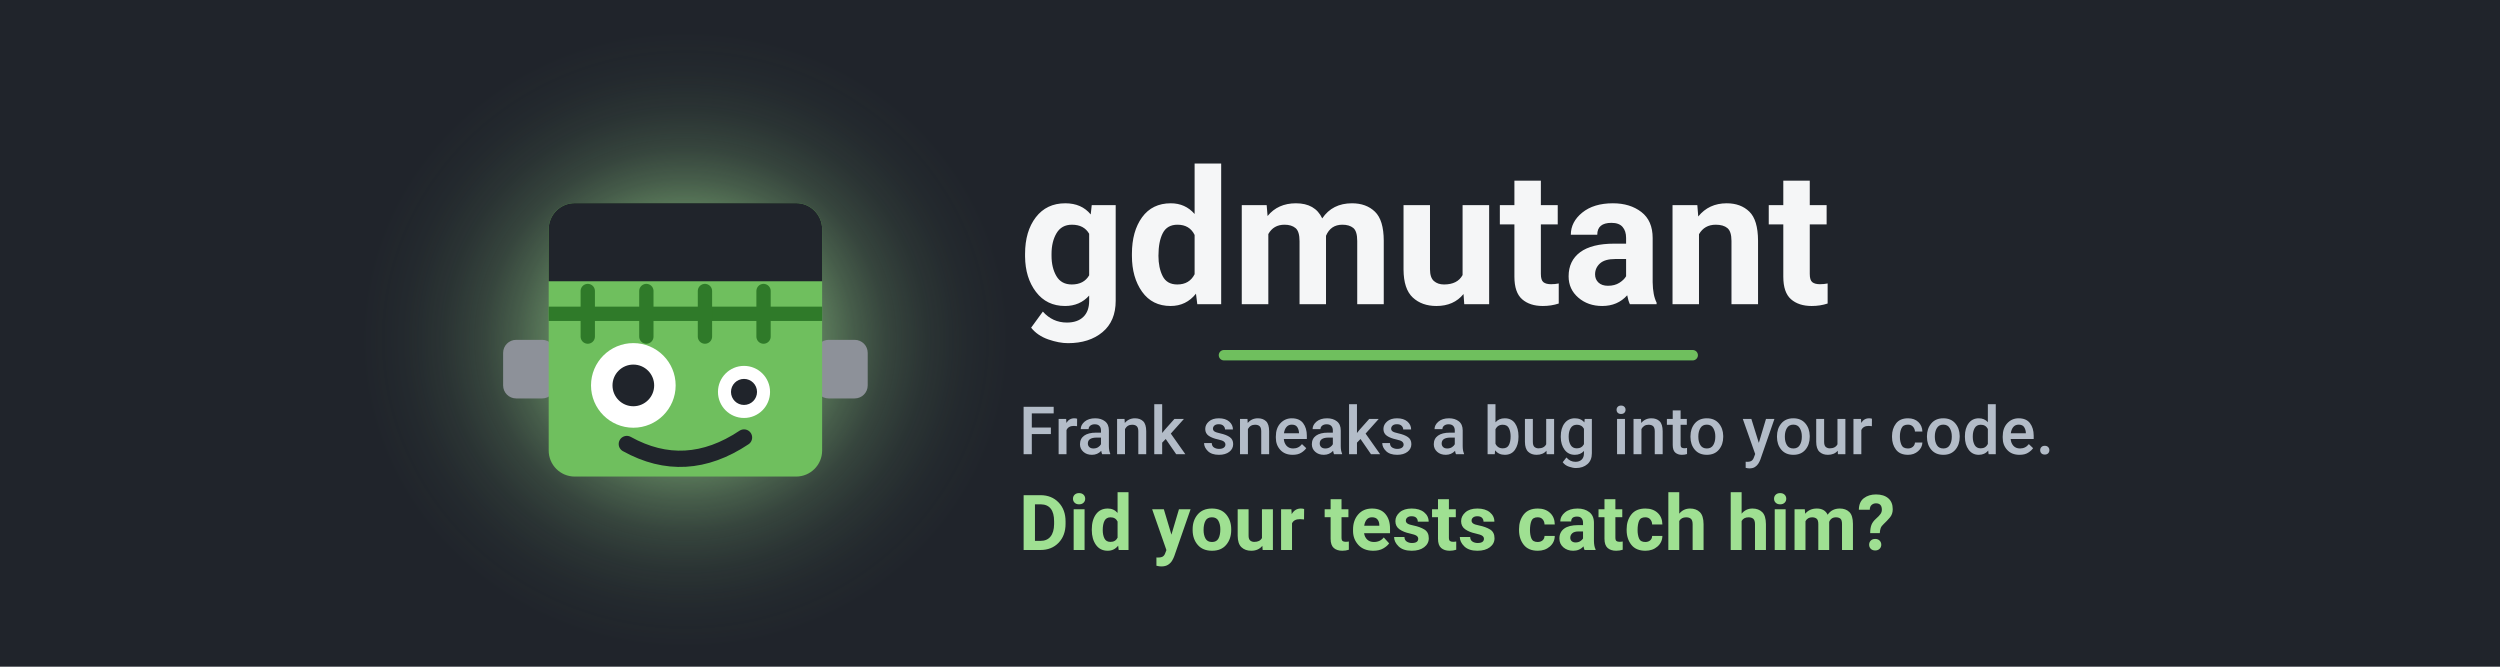
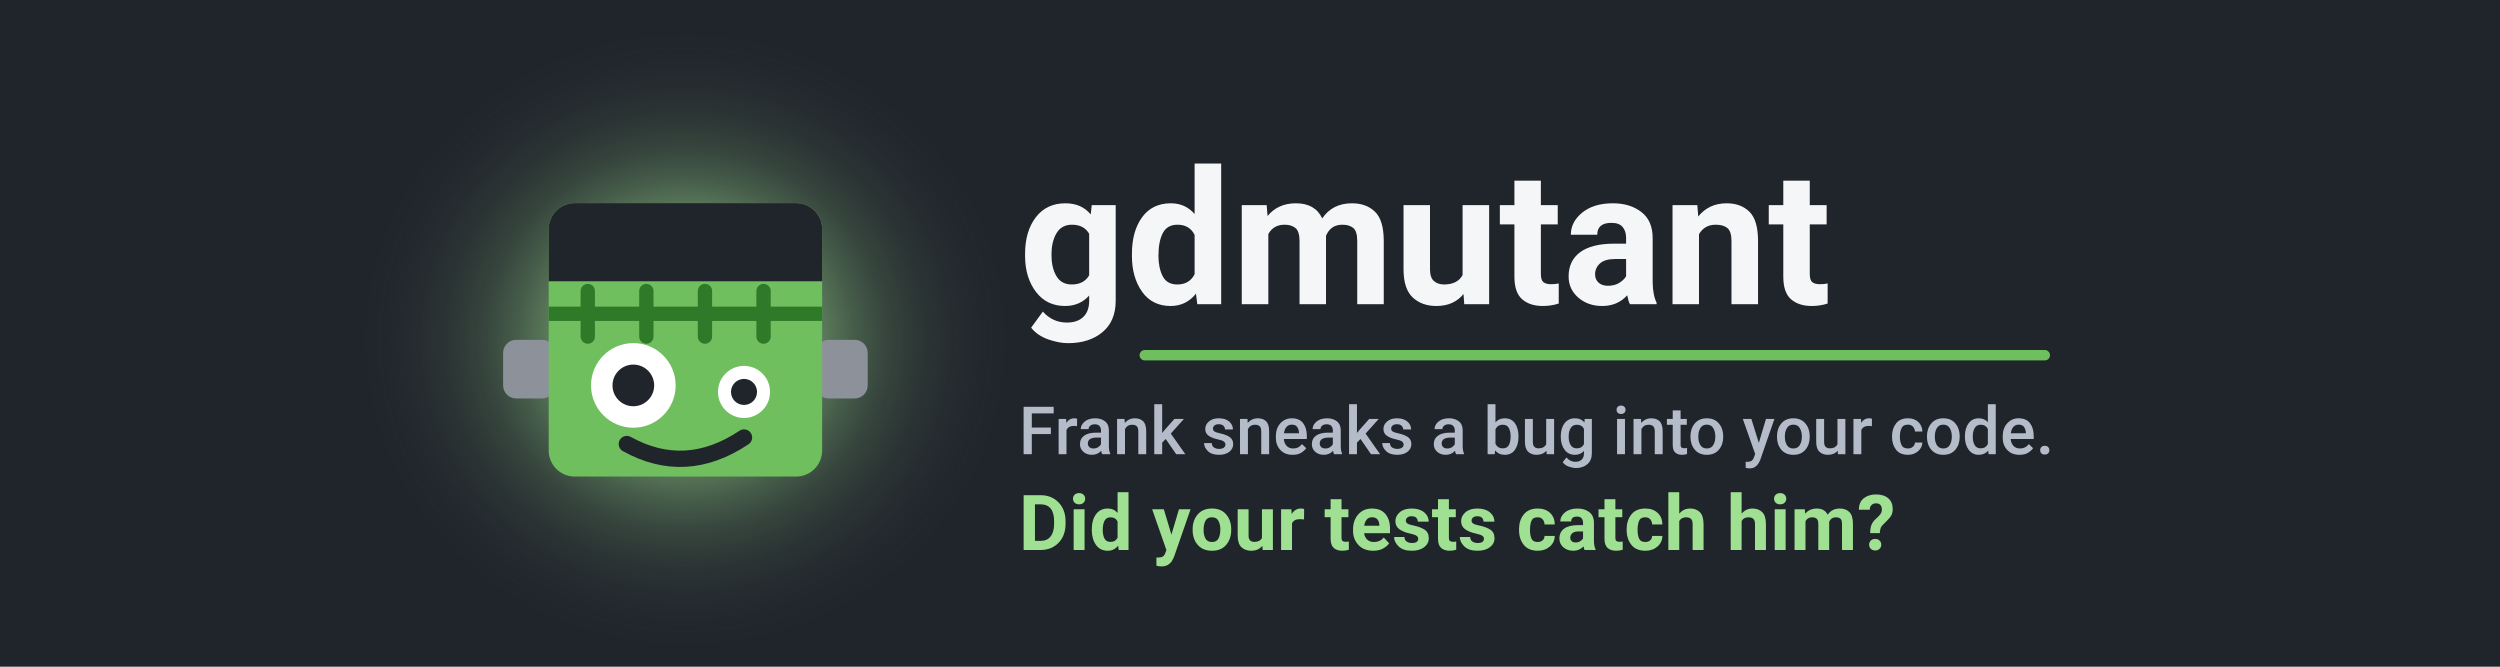
<svg xmlns="http://www.w3.org/2000/svg" viewBox="0 0 1200 320" width="1200" height="320" role="img" aria-label="gdmutant — Frank sneaks a bug into your code. Did your tests catch him?">
  <rect x="0" y="0" width="1200" height="320" fill="#20242b" />
  <defs>
    <radialGradient id="frankGlow" cx="0.5" cy="0.5" r="0.5">
      <stop offset="0%" stop-color="#9fe092" stop-opacity="0.46" />
      <stop offset="42%" stop-color="#9fe092" stop-opacity="0.46" />
      <stop offset="52%" stop-color="#9fe092" stop-opacity="0.3" />
      <stop offset="62%" stop-color="#9fe092" stop-opacity="0.175" />
      <stop offset="74%" stop-color="#9fe092" stop-opacity="0.085" />
      <stop offset="86%" stop-color="#9fe092" stop-opacity="0.03" />
      <stop offset="100%" stop-color="#9fe092" stop-opacity="0" />
    </radialGradient>
  </defs>
  <ellipse cx="329" cy="163" rx="155" ry="148" fill="url(#frankGlow)" />
  <g transform="translate(229,60) scale(3.125)">
    <rect x="4" y="33" width="8" height="9" rx="2" fill="#8d9199" />
    <rect x="52" y="33" width="8" height="9" rx="2" fill="#8d9199" />
    <rect x="11" y="12" width="42" height="42" rx="4" fill="#6fbf5e" />
    <path d="M11 16 a4 4 0 0 1 4-4 h34 a4 4 0 0 1 4 4 v8 H11 Z" fill="#20242b" />
    <path d="M11 29 H53" stroke="#2f7a29" stroke-width="2.2" fill="none" />
    <path d="M17 25.5 v7 M26 25.5 v7 M35 25.5 v7 M44 25.5 v7" stroke="#2f7a29" stroke-width="2.2" stroke-linecap="round" />
    <circle cx="24" cy="40" r="6.5" fill="#ffffff" />
    <circle cx="24" cy="40" r="3.2" fill="#20242b" />
    <circle cx="41" cy="41" r="4" fill="#ffffff" />
    <circle cx="41" cy="41" r="2" fill="#20242b" />
    <path d="M23 49 q9 5 18 -1" stroke="#20242b" stroke-width="2.5" stroke-linecap="round" fill="none" />
  </g>
  <g font-family="system-ui, -apple-system, 'Segoe UI', Roboto, Helvetica, Arial, sans-serif">
    <text x="489" y="146" font-size="90" font-weight="700" fill="#f5f6f7">gdmutant</text>
-     <rect x="585" y="168" width="230" height="5" rx="2.5" fill="#6fbf5e" />
+     <rect x="547" y="168" width="437" height="5" rx="2.5" fill="#6fbf5e" />
    <text x="489" y="218" font-size="32" font-weight="500" fill="#b3bcc8">Frank sneaks a bug into your code.</text>
    <text x="489" y="264" font-size="37" font-weight="700" fill="#9fe092">Did your tests catch him?</text>
  </g>
</svg>
